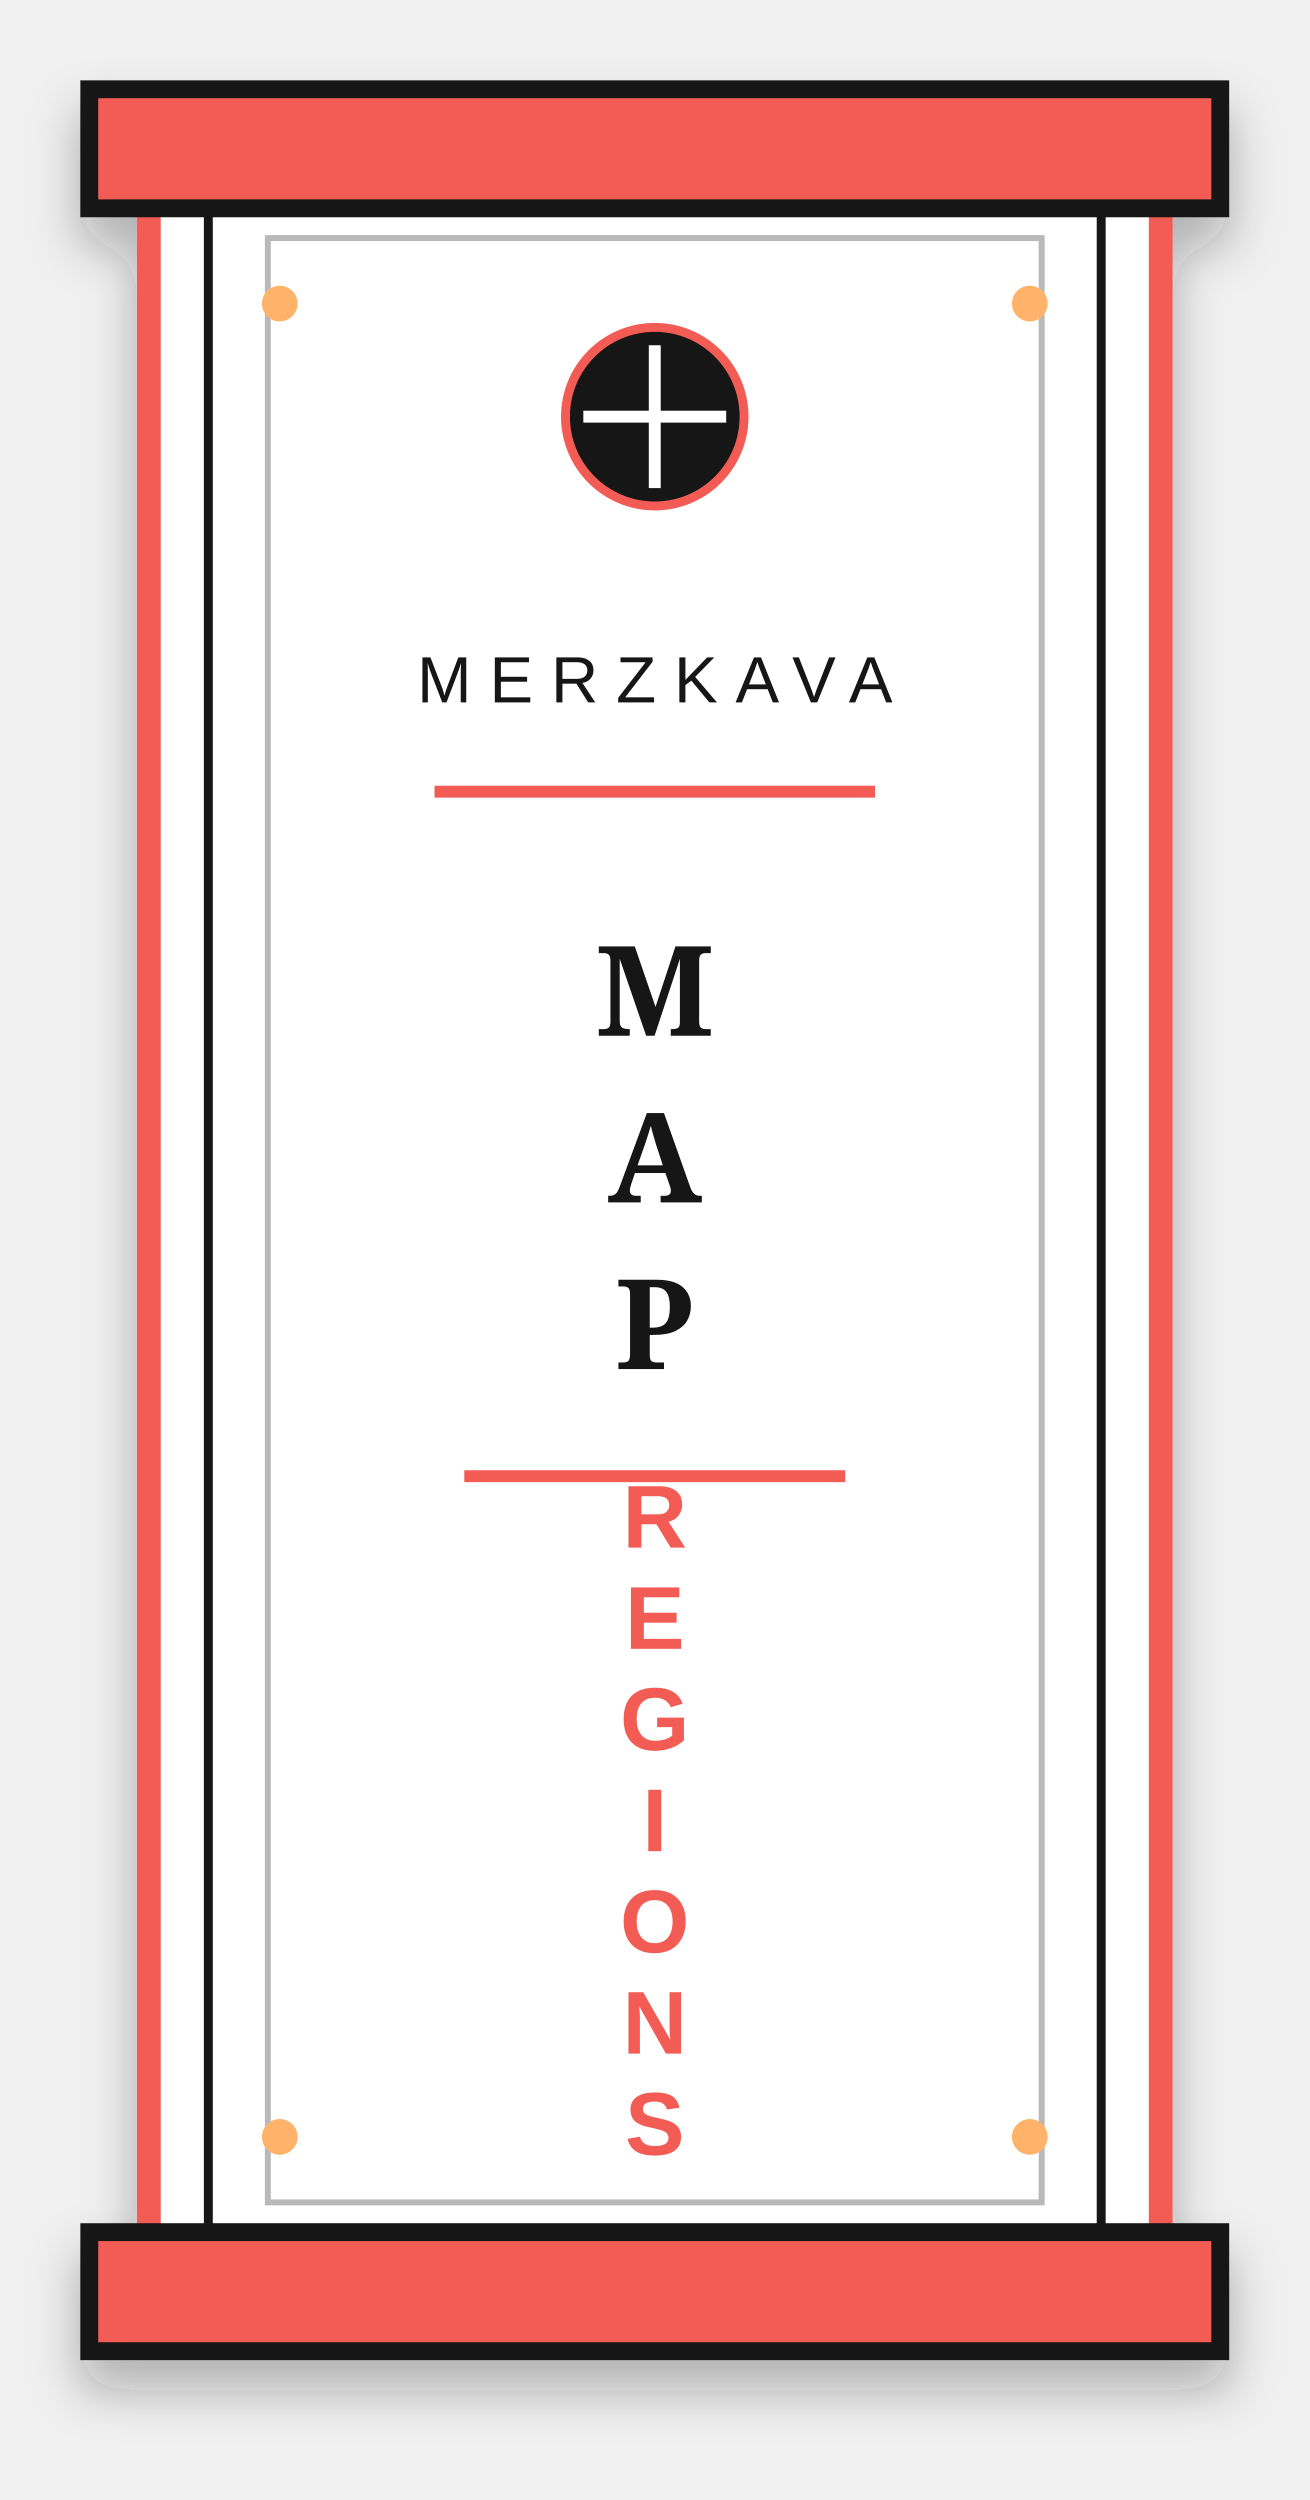
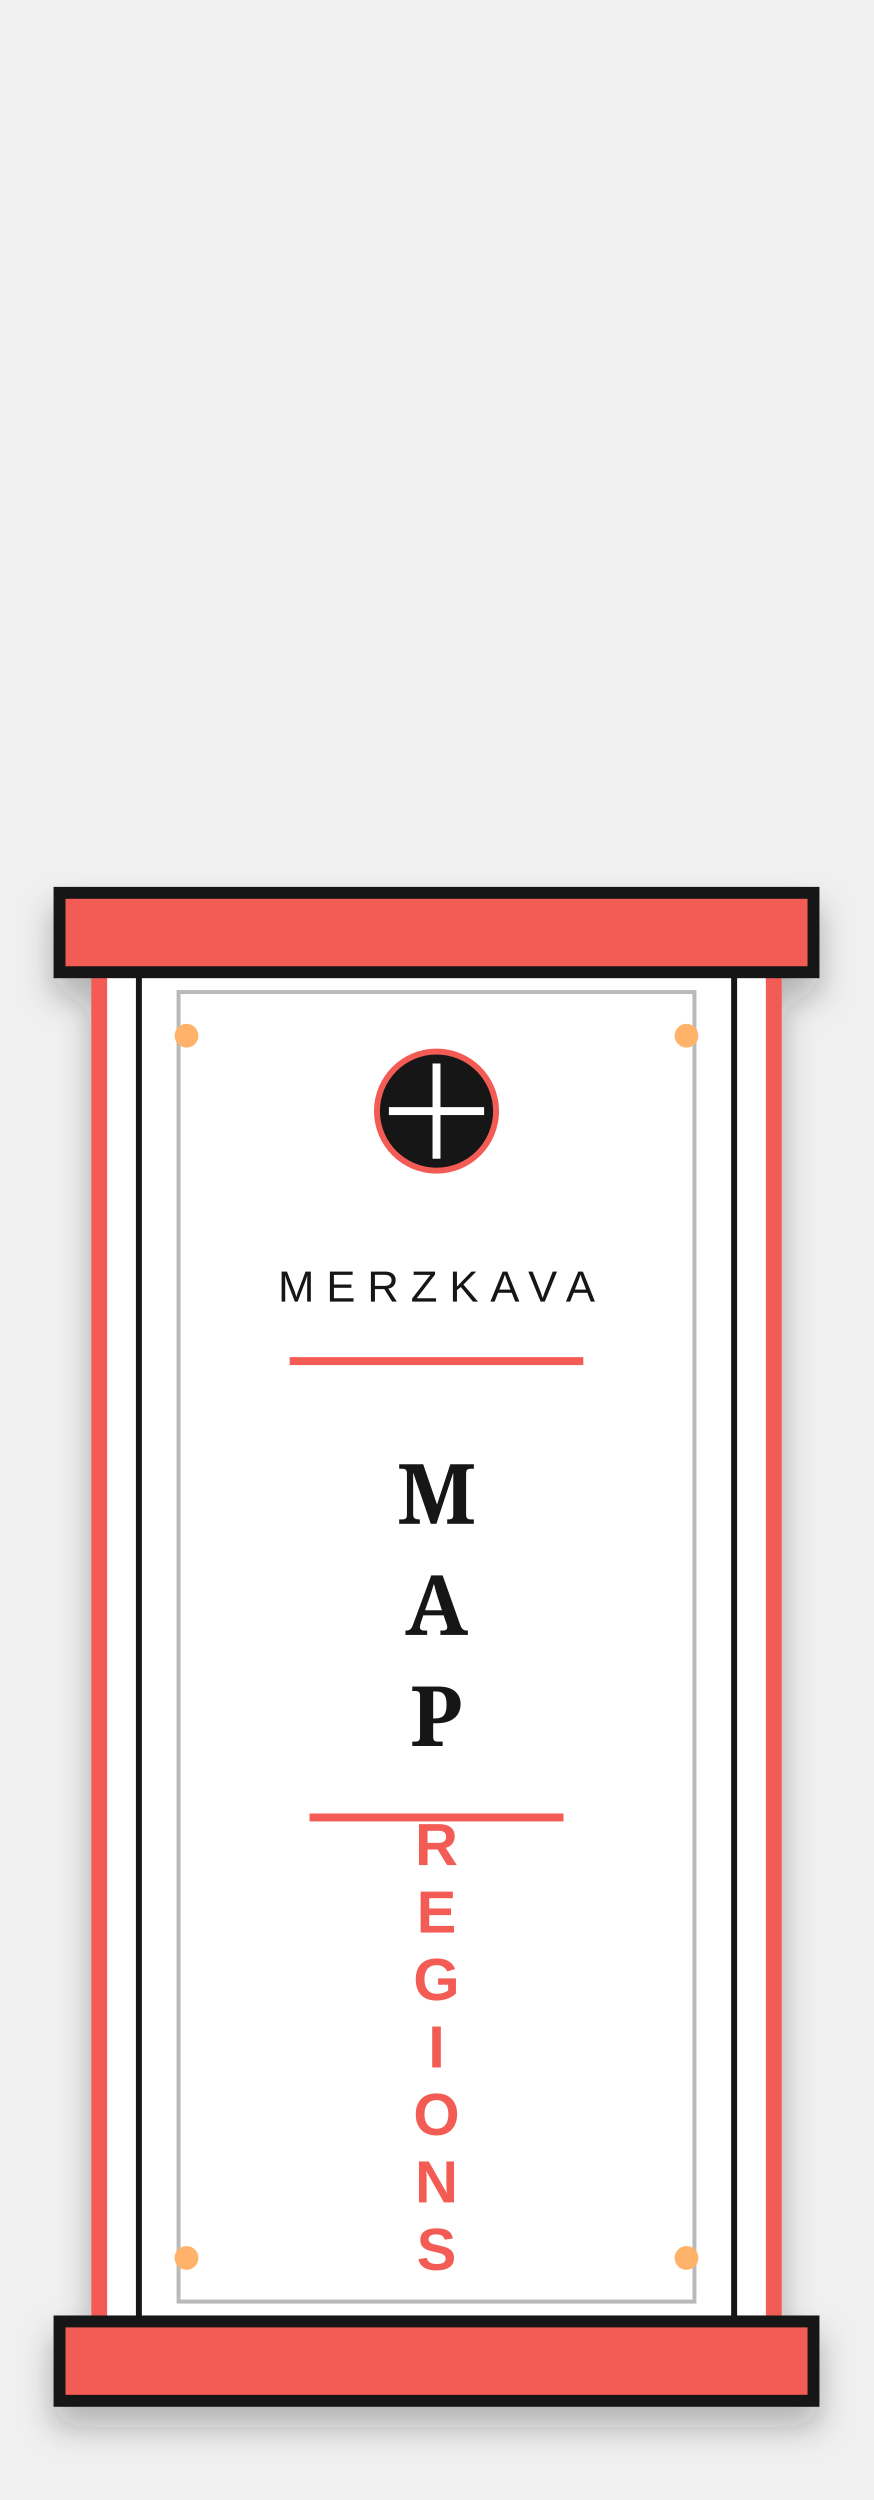
- <svg xmlns="http://www.w3.org/2000/svg" width="220" height="420" viewBox="0 0 220 420" role="img" aria-labelledby="title">
+ <svg xmlns="http://www.w3.org/2000/svg" width="220" height="630" viewBox="0 0 220 630" role="img" aria-labelledby="title">
  <defs>
    <filter id="s" x="-30%" y="-20%" width="160%" height="150%">
      <feDropShadow dx="0" dy="5" stdDeviation="4" flood-color="#151515" flood-opacity=".3" />
    </filter>
  </defs>
-   <g filter="url(#s)">
+   <g transform="translate(0 210)" filter="url(#s)">
    <path d="M25 20H195V390H25Z" fill="#FFFFFF" stroke="#F25C54" stroke-width="4" />
    <path d="M35 30H185V380H35Z" fill="none" stroke="#151515" stroke-width="1.5" />
    <path d="M45 40H175V370H45Z" fill="none" stroke="#151515" stroke-opacity=".3" />
    <path d="M15 15H205V35H15ZM15 375H205V395H15Z" fill="#F25C54" stroke="#151515" stroke-width="3" />
    <circle cx="110" cy="70" r="15" fill="#151515" stroke="#F25C54" stroke-width="1.5" />
    <path d="M110 58V82M98 70H122" stroke="#FFFFFF" stroke-width="2" />
    <text x="110" y="118" fill="#151515" text-anchor="middle" font-family="Arial, sans-serif" font-size="11" letter-spacing="3">MERZKAVA</text>
    <path d="M73 133H147" stroke="#F25C54" stroke-width="2" />
    <g fill="#151515" text-anchor="middle" font-family="Georgia, serif" font-size="21" font-weight="700">
      <text x="110" y="174">M</text>
      <text x="110" y="202">A</text>
      <text x="110" y="230">P</text>
    </g>
    <path d="M78 248H142" stroke="#F25C54" stroke-width="2" />
    <g fill="#F25C54" text-anchor="middle" font-family="Arial, sans-serif" font-size="15" font-weight="700">
      <text x="110" y="260">R</text>
      <text x="110" y="277">E</text>
      <text x="110" y="294">G</text>
      <text x="110" y="311">I</text>
      <text x="110" y="328">O</text>
      <text x="110" y="345">N</text>
      <text x="110" y="362">S</text>
    </g>
    <circle cx="47" cy="51" r="3" fill="#FFB36B" />
    <circle cx="173" cy="51" r="3" fill="#FFB36B" />
    <circle cx="47" cy="359" r="3" fill="#FFB36B" />
    <circle cx="173" cy="359" r="3" fill="#FFB36B" />
  </g>
</svg>
